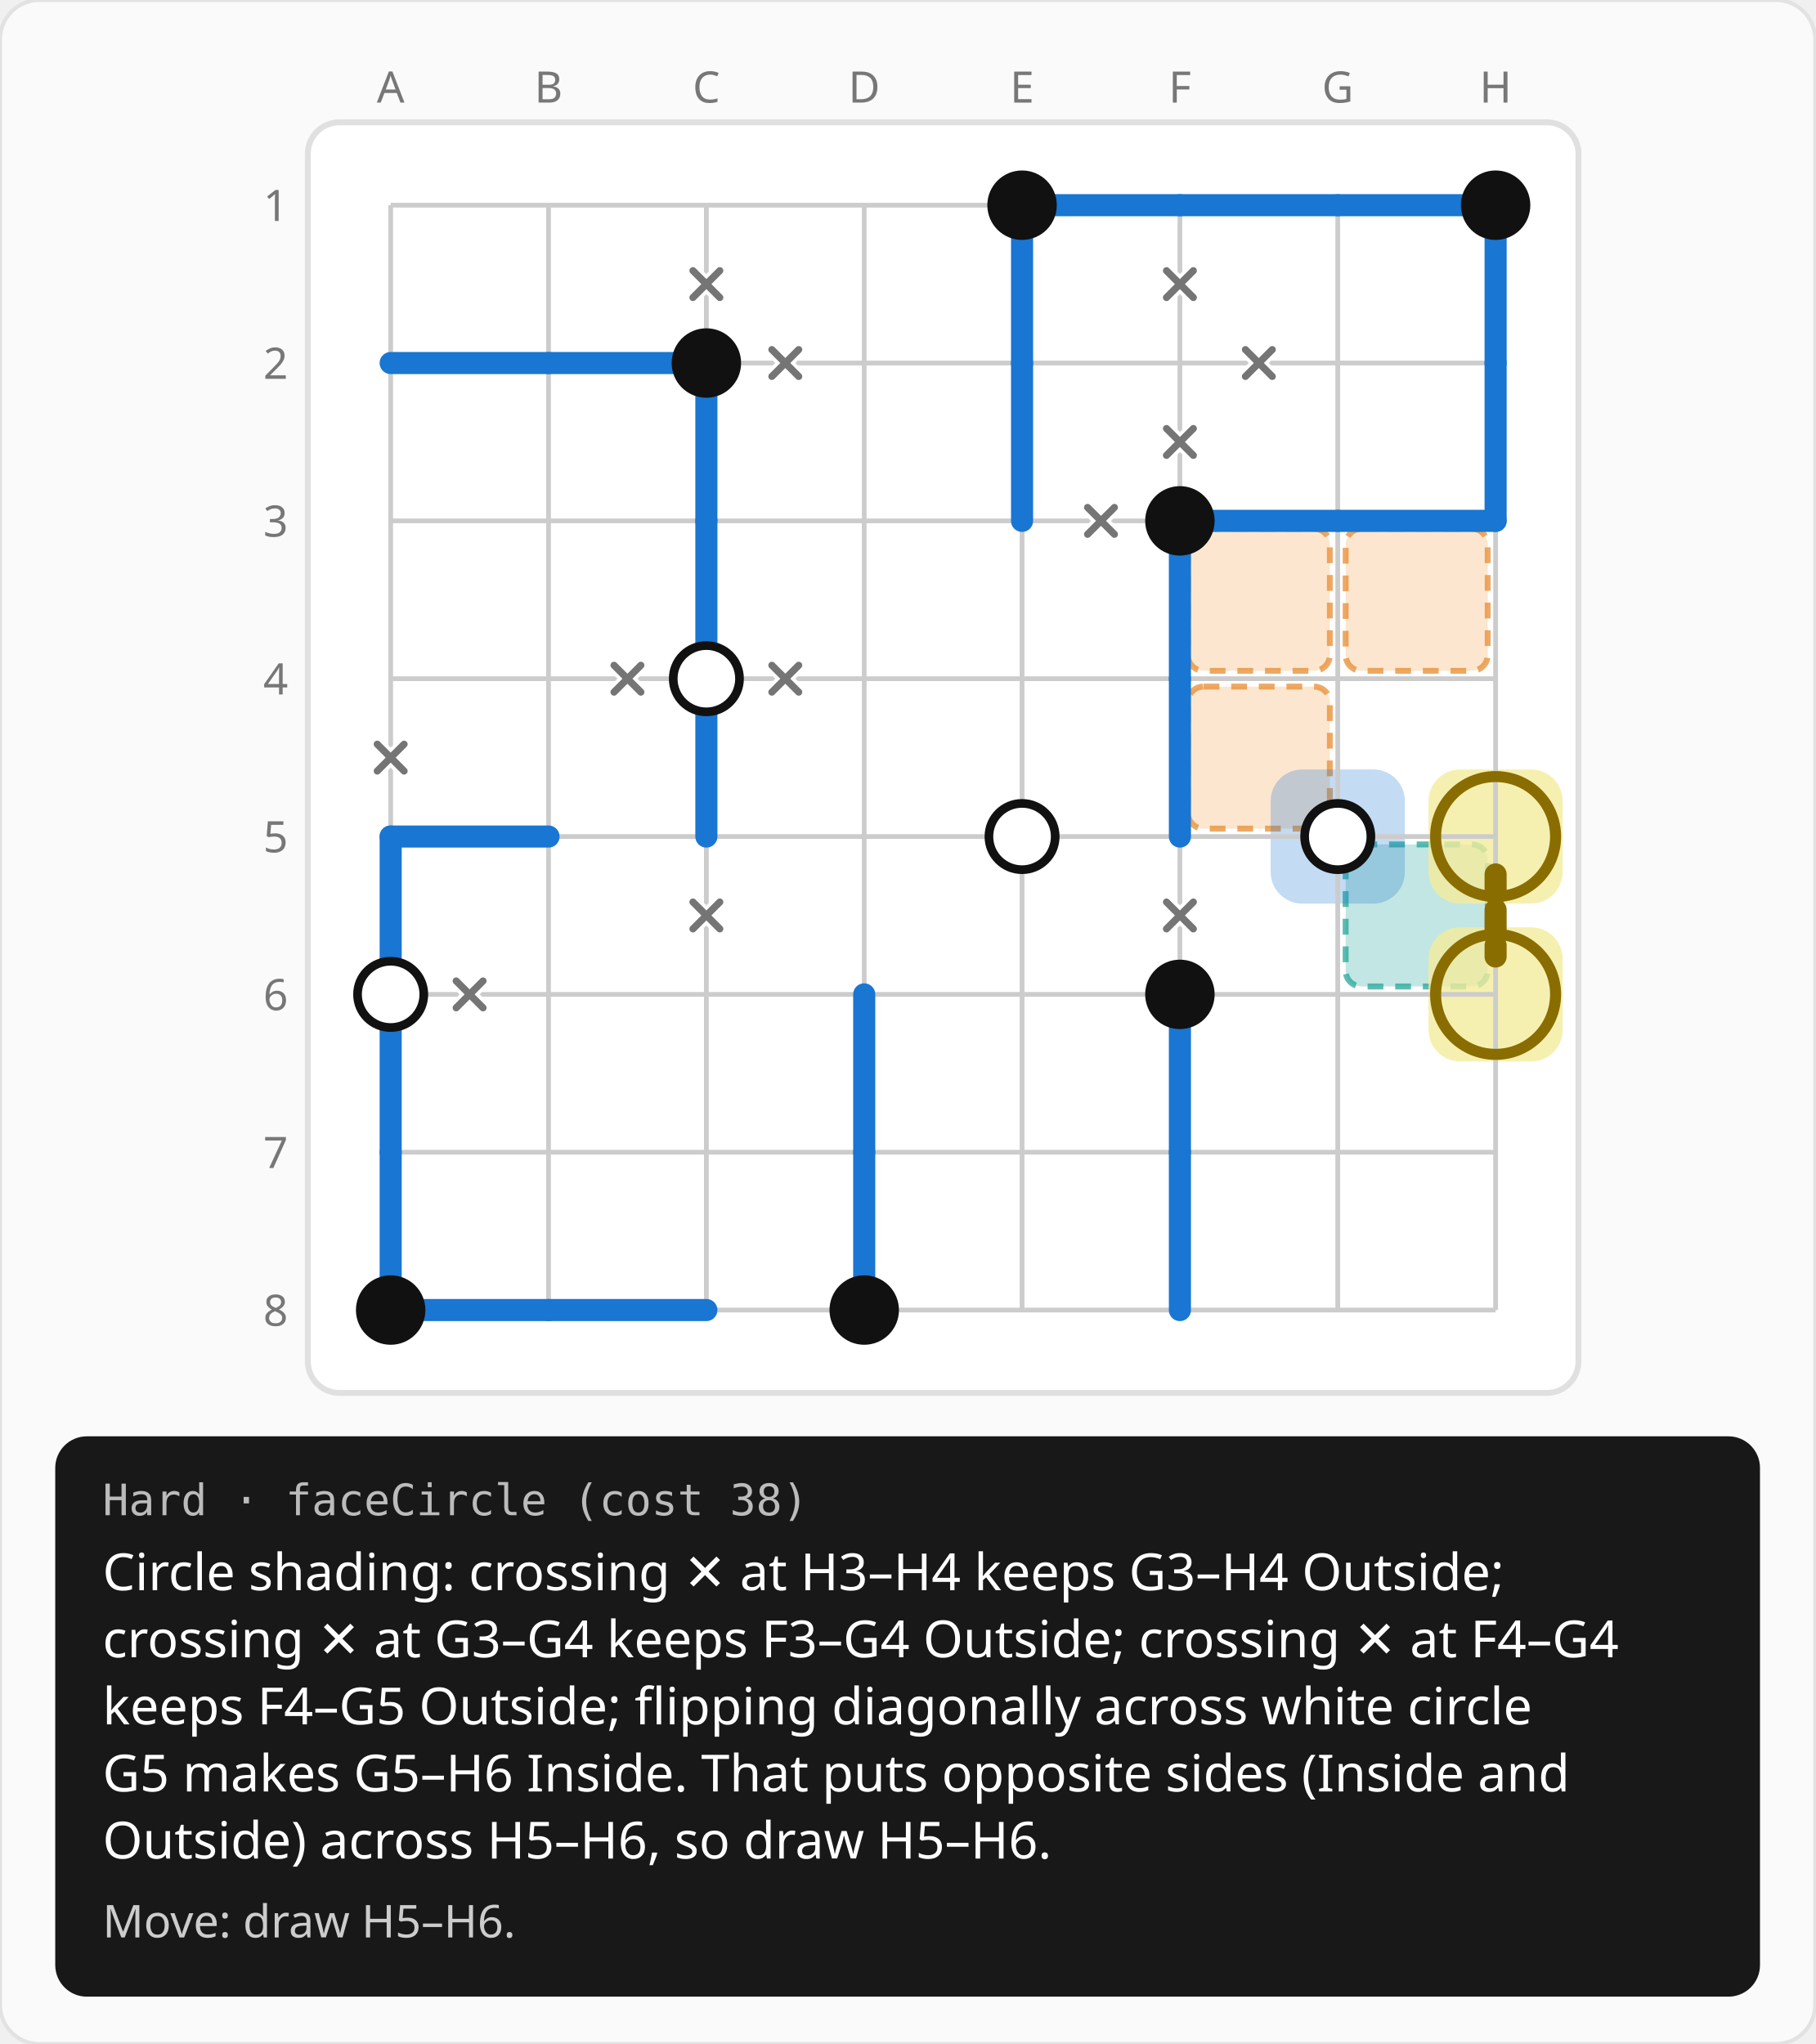
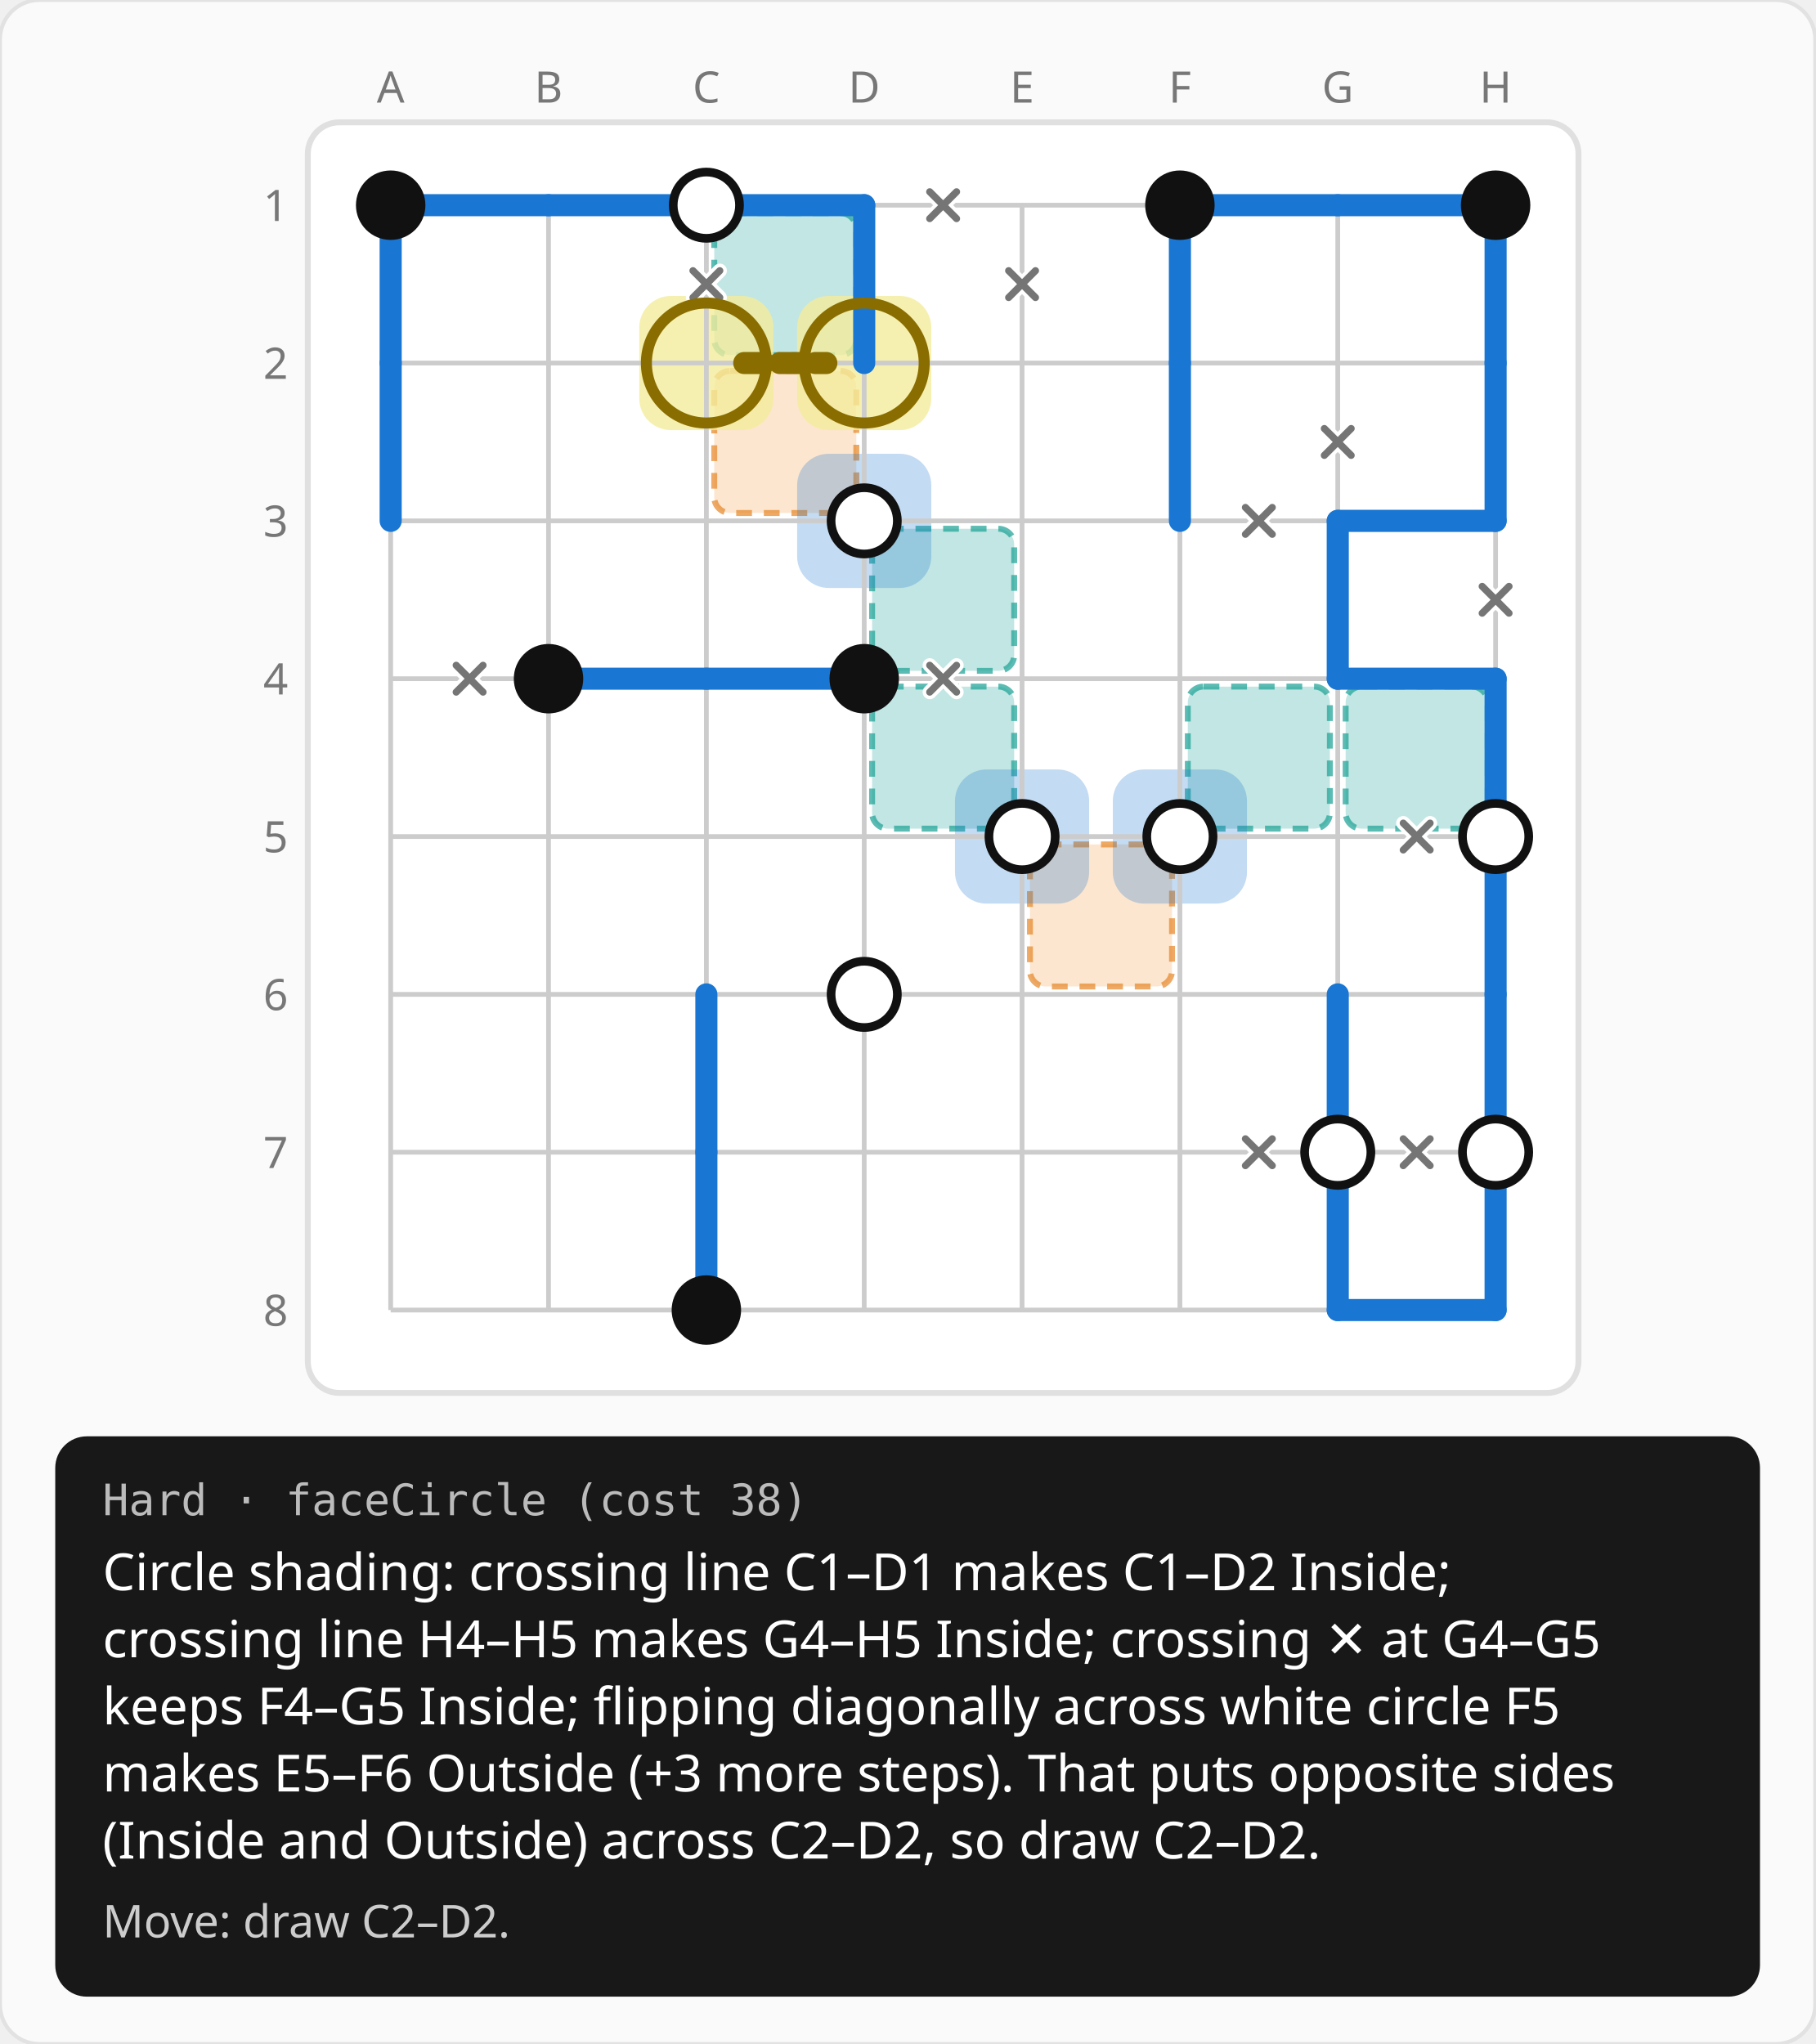
<svg xmlns="http://www.w3.org/2000/svg" width="460" height="518" viewBox="0 0 460 518">
  <rect width="460" height="518" rx="10" fill="#fafafa" stroke="#e2e2e2" />
  <defs>
    <pattern id="hatch" width="8" height="8" patternUnits="userSpaceOnUse" patternTransform="rotate(45)">
      <line x1="0" y1="0" x2="0" y2="8" stroke="#d55e00" stroke-width="3" opacity="0.55" />
    </pattern>
  </defs>
  <g transform="translate(59 12)">
    <text x="40" y="14" fill="#777777" font-size="11" font-family="system-ui, sans-serif" text-anchor="middle">A</text>
    <text x="80" y="14" fill="#777777" font-size="11" font-family="system-ui, sans-serif" text-anchor="middle">B</text>
    <text x="120" y="14" fill="#777777" font-size="11" font-family="system-ui, sans-serif" text-anchor="middle">C</text>
    <text x="160" y="14" fill="#777777" font-size="11" font-family="system-ui, sans-serif" text-anchor="middle">D</text>
    <text x="200" y="14" fill="#777777" font-size="11" font-family="system-ui, sans-serif" text-anchor="middle">E</text>
    <text x="240" y="14" fill="#777777" font-size="11" font-family="system-ui, sans-serif" text-anchor="middle">F</text>
    <text x="280" y="14" fill="#777777" font-size="11" font-family="system-ui, sans-serif" text-anchor="middle">G</text>
    <text x="320" y="14" fill="#777777" font-size="11" font-family="system-ui, sans-serif" text-anchor="middle">H</text>
    <text x="14" y="44" fill="#777777" font-size="11" font-family="system-ui, sans-serif" text-anchor="end">1</text>
    <text x="14" y="84" fill="#777777" font-size="11" font-family="system-ui, sans-serif" text-anchor="end">2</text>
    <text x="14" y="124" fill="#777777" font-size="11" font-family="system-ui, sans-serif" text-anchor="end">3</text>
    <text x="14" y="164" fill="#777777" font-size="11" font-family="system-ui, sans-serif" text-anchor="end">4</text>
    <text x="14" y="204" fill="#777777" font-size="11" font-family="system-ui, sans-serif" text-anchor="end">5</text>
    <text x="14" y="244" fill="#777777" font-size="11" font-family="system-ui, sans-serif" text-anchor="end">6</text>
    <text x="14" y="284" fill="#777777" font-size="11" font-family="system-ui, sans-serif" text-anchor="end">7</text>
    <text x="14" y="324" fill="#777777" font-size="11" font-family="system-ui, sans-serif" text-anchor="end">8</text>
    <g transform="translate(18 18)">
      <rect x="1" y="1" width="322" height="322" rx="8" fill="#ffffff" stroke="#e0e0e0" stroke-width="1.5" />
-       <rect x="264" y="184" width="36" height="36" rx="4" fill="rgba(38,166,154,0.28)" stroke="rgba(38,166,154,0.75)" stroke-width="1.5" stroke-dasharray="4 3" />
-       <rect x="264" y="104" width="36" height="36" rx="4" fill="rgba(245,166,85,0.28)" stroke="rgba(230,140,50,0.75)" stroke-width="1.5" stroke-dasharray="4 3" />
-       <rect x="224" y="104" width="36" height="36" rx="4" fill="rgba(245,166,85,0.28)" stroke="rgba(230,140,50,0.75)" stroke-width="1.5" stroke-dasharray="4 3" />
-       <rect x="224" y="144" width="36" height="36" rx="4" fill="rgba(245,166,85,0.28)" stroke="rgba(230,140,50,0.75)" stroke-width="1.5" stroke-dasharray="4 3" />
-       <rect x="245" y="165" width="34" height="34" rx="8" fill="rgba(25,118,210,0.26)" />
-       <rect x="285" y="165" width="34" height="34" rx="8" fill="rgba(244,236,156,0.8)" />
-       <rect x="285" y="205" width="34" height="34" rx="8" fill="rgba(244,236,156,0.8)" />
+       <rect x="104" y="24" width="36" height="36" rx="4" fill="rgba(38,166,154,0.28)" stroke="rgba(38,166,154,0.75)" stroke-width="1.5" stroke-dasharray="4 3" />
+       <rect x="264" y="144" width="36" height="36" rx="4" fill="rgba(38,166,154,0.28)" stroke="rgba(38,166,154,0.75)" stroke-width="1.5" stroke-dasharray="4 3" />
+       <rect x="224" y="144" width="36" height="36" rx="4" fill="rgba(38,166,154,0.28)" stroke="rgba(38,166,154,0.75)" stroke-width="1.5" stroke-dasharray="4 3" />
+       <rect x="144" y="144" width="36" height="36" rx="4" fill="rgba(38,166,154,0.28)" stroke="rgba(38,166,154,0.75)" stroke-width="1.5" stroke-dasharray="4 3" />
+       <rect x="144" y="104" width="36" height="36" rx="4" fill="rgba(38,166,154,0.28)" stroke="rgba(38,166,154,0.75)" stroke-width="1.5" stroke-dasharray="4 3" />
+       <rect x="184" y="184" width="36" height="36" rx="4" fill="rgba(245,166,85,0.28)" stroke="rgba(230,140,50,0.75)" stroke-width="1.5" stroke-dasharray="4 3" />
+       <rect x="104" y="64" width="36" height="36" rx="4" fill="rgba(245,166,85,0.28)" stroke="rgba(230,140,50,0.75)" stroke-width="1.5" stroke-dasharray="4 3" />
+       <rect x="205" y="165" width="34" height="34" rx="8" fill="rgba(25,118,210,0.26)" />
+       <rect x="165" y="165" width="34" height="34" rx="8" fill="rgba(25,118,210,0.26)" />
+       <rect x="125" y="85" width="34" height="34" rx="8" fill="rgba(25,118,210,0.26)" />
+       <rect x="85" y="45" width="34" height="34" rx="8" fill="rgba(244,236,156,0.8)" />
+       <rect x="125" y="45" width="34" height="34" rx="8" fill="rgba(244,236,156,0.8)" />
      <line x1="22" y1="22" x2="302" y2="22" stroke="#cccccc" stroke-width="1.2" />
      <line x1="22" y1="62" x2="302" y2="62" stroke="#cccccc" stroke-width="1.2" />
      <line x1="22" y1="102" x2="302" y2="102" stroke="#cccccc" stroke-width="1.2" />
      <line x1="22" y1="142" x2="302" y2="142" stroke="#cccccc" stroke-width="1.2" />
      <line x1="22" y1="182" x2="302" y2="182" stroke="#cccccc" stroke-width="1.2" />
      <line x1="22" y1="222" x2="302" y2="222" stroke="#cccccc" stroke-width="1.2" />
      <line x1="22" y1="262" x2="302" y2="262" stroke="#cccccc" stroke-width="1.2" />
      <line x1="22" y1="302" x2="302" y2="302" stroke="#cccccc" stroke-width="1.2" />
      <line x1="22" y1="22" x2="22" y2="302" stroke="#cccccc" stroke-width="1.2" />
      <line x1="62" y1="22" x2="62" y2="302" stroke="#cccccc" stroke-width="1.2" />
      <line x1="102" y1="22" x2="102" y2="302" stroke="#cccccc" stroke-width="1.2" />
      <line x1="142" y1="22" x2="142" y2="302" stroke="#cccccc" stroke-width="1.2" />
      <line x1="182" y1="22" x2="182" y2="302" stroke="#cccccc" stroke-width="1.2" />
      <line x1="222" y1="22" x2="222" y2="302" stroke="#cccccc" stroke-width="1.2" />
      <line x1="262" y1="22" x2="262" y2="302" stroke="#cccccc" stroke-width="1.2" />
      <line x1="302" y1="22" x2="302" y2="302" stroke="#cccccc" stroke-width="1.2" />
-       <line x1="182" y1="22" x2="222" y2="22" stroke="#1976d2" stroke-width="5.6" stroke-linecap="round" />
-       <line x1="182" y1="22" x2="182" y2="62" stroke="#1976d2" stroke-width="5.6" stroke-linecap="round" />
+       <line x1="22" y1="22" x2="62" y2="22" stroke="#1976d2" stroke-width="5.6" stroke-linecap="round" />
+       <line x1="22" y1="22" x2="22" y2="62" stroke="#1976d2" stroke-width="5.6" stroke-linecap="round" />
+       <line x1="62" y1="22" x2="102" y2="22" stroke="#1976d2" stroke-width="5.6" stroke-linecap="round" />
+       <line x1="102" y1="22" x2="142" y2="22" stroke="#1976d2" stroke-width="5.6" stroke-linecap="round" />
+       <line x1="142" y1="22" x2="142" y2="62" stroke="#1976d2" stroke-width="5.6" stroke-linecap="round" />
      <line x1="222" y1="22" x2="262" y2="22" stroke="#1976d2" stroke-width="5.6" stroke-linecap="round" />
+       <line x1="222" y1="22" x2="222" y2="62" stroke="#1976d2" stroke-width="5.6" stroke-linecap="round" />
      <line x1="262" y1="22" x2="302" y2="22" stroke="#1976d2" stroke-width="5.6" stroke-linecap="round" />
      <line x1="302" y1="22" x2="302" y2="62" stroke="#1976d2" stroke-width="5.6" stroke-linecap="round" />
-       <line x1="22" y1="62" x2="62" y2="62" stroke="#1976d2" stroke-width="5.6" stroke-linecap="round" />
-       <line x1="62" y1="62" x2="102" y2="62" stroke="#1976d2" stroke-width="5.6" stroke-linecap="round" />
-       <line x1="102" y1="62" x2="102" y2="102" stroke="#1976d2" stroke-width="5.6" stroke-linecap="round" />
-       <line x1="182" y1="62" x2="182" y2="102" stroke="#1976d2" stroke-width="5.6" stroke-linecap="round" />
+       <line x1="22" y1="62" x2="22" y2="102" stroke="#1976d2" stroke-width="5.6" stroke-linecap="round" />
+       <line x1="222" y1="62" x2="222" y2="102" stroke="#1976d2" stroke-width="5.6" stroke-linecap="round" />
      <line x1="302" y1="62" x2="302" y2="102" stroke="#1976d2" stroke-width="5.6" stroke-linecap="round" />
-       <line x1="102" y1="102" x2="102" y2="142" stroke="#1976d2" stroke-width="5.6" stroke-linecap="round" />
-       <line x1="222" y1="102" x2="262" y2="102" stroke="#1976d2" stroke-width="5.6" stroke-linecap="round" />
-       <line x1="222" y1="102" x2="222" y2="142" stroke="#1976d2" stroke-width="5.6" stroke-linecap="round" />
      <line x1="262" y1="102" x2="302" y2="102" stroke="#1976d2" stroke-width="5.6" stroke-linecap="round" />
-       <line x1="102" y1="142" x2="102" y2="182" stroke="#1976d2" stroke-width="5.6" stroke-linecap="round" />
-       <line x1="222" y1="142" x2="222" y2="182" stroke="#1976d2" stroke-width="5.6" stroke-linecap="round" />
-       <line x1="22" y1="182" x2="62" y2="182" stroke="#1976d2" stroke-width="5.6" stroke-linecap="round" />
-       <line x1="22" y1="182" x2="22" y2="222" stroke="#1976d2" stroke-width="5.6" stroke-linecap="round" />
-       <line x1="22" y1="222" x2="22" y2="262" stroke="#1976d2" stroke-width="5.6" stroke-linecap="round" />
-       <line x1="142" y1="222" x2="142" y2="262" stroke="#1976d2" stroke-width="5.6" stroke-linecap="round" />
-       <line x1="222" y1="222" x2="222" y2="262" stroke="#1976d2" stroke-width="5.6" stroke-linecap="round" />
-       <line x1="22" y1="262" x2="22" y2="302" stroke="#1976d2" stroke-width="5.6" stroke-linecap="round" />
-       <line x1="142" y1="262" x2="142" y2="302" stroke="#1976d2" stroke-width="5.6" stroke-linecap="round" />
-       <line x1="222" y1="262" x2="222" y2="302" stroke="#1976d2" stroke-width="5.6" stroke-linecap="round" />
-       <line x1="22" y1="302" x2="62" y2="302" stroke="#1976d2" stroke-width="5.6" stroke-linecap="round" />
-       <line x1="62" y1="302" x2="102" y2="302" stroke="#1976d2" stroke-width="5.6" stroke-linecap="round" />
-       <circle cx="182" cy="22" r="8.8" fill="#111111" />
+       <line x1="262" y1="102" x2="262" y2="142" stroke="#1976d2" stroke-width="5.6" stroke-linecap="round" />
+       <line x1="62" y1="142" x2="102" y2="142" stroke="#1976d2" stroke-width="5.6" stroke-linecap="round" />
+       <line x1="102" y1="142" x2="142" y2="142" stroke="#1976d2" stroke-width="5.6" stroke-linecap="round" />
+       <line x1="262" y1="142" x2="302" y2="142" stroke="#1976d2" stroke-width="5.6" stroke-linecap="round" />
+       <line x1="302" y1="142" x2="302" y2="182" stroke="#1976d2" stroke-width="5.6" stroke-linecap="round" />
+       <line x1="302" y1="182" x2="302" y2="222" stroke="#1976d2" stroke-width="5.6" stroke-linecap="round" />
+       <line x1="102" y1="222" x2="102" y2="262" stroke="#1976d2" stroke-width="5.6" stroke-linecap="round" />
+       <line x1="262" y1="222" x2="262" y2="262" stroke="#1976d2" stroke-width="5.6" stroke-linecap="round" />
+       <line x1="302" y1="222" x2="302" y2="262" stroke="#1976d2" stroke-width="5.6" stroke-linecap="round" />
+       <line x1="102" y1="262" x2="102" y2="302" stroke="#1976d2" stroke-width="5.6" stroke-linecap="round" />
+       <line x1="262" y1="262" x2="262" y2="302" stroke="#1976d2" stroke-width="5.6" stroke-linecap="round" />
+       <line x1="302" y1="262" x2="302" y2="302" stroke="#1976d2" stroke-width="5.6" stroke-linecap="round" />
+       <line x1="262" y1="302" x2="302" y2="302" stroke="#1976d2" stroke-width="5.6" stroke-linecap="round" />
+       <circle cx="22" cy="22" r="8.8" fill="#111111" />
+       <circle cx="102" cy="22" r="8.4" fill="#ffffff" />
+       <circle cx="102" cy="22" r="8.4" fill="none" stroke="#111111" stroke-width="2.2" />
+       <circle cx="222" cy="22" r="8.8" fill="#111111" />
      <circle cx="302" cy="22" r="8.8" fill="#111111" />
-       <circle cx="102" cy="62" r="8.8" fill="#111111" />
-       <circle cx="222" cy="102" r="8.8" fill="#111111" />
-       <circle cx="102" cy="142" r="8.4" fill="#ffffff" />
-       <circle cx="102" cy="142" r="8.4" fill="none" stroke="#111111" stroke-width="2.2" />
+       <circle cx="142" cy="102" r="8.4" fill="#ffffff" />
+       <circle cx="142" cy="102" r="8.4" fill="none" stroke="#111111" stroke-width="2.2" />
+       <circle cx="62" cy="142" r="8.8" fill="#111111" />
+       <circle cx="142" cy="142" r="8.8" fill="#111111" />
      <circle cx="182" cy="182" r="8.4" fill="#ffffff" />
      <circle cx="182" cy="182" r="8.4" fill="none" stroke="#111111" stroke-width="2.2" />
-       <circle cx="262" cy="182" r="8.4" fill="#ffffff" />
-       <circle cx="262" cy="182" r="8.4" fill="none" stroke="#111111" stroke-width="2.2" />
-       <circle cx="22" cy="222" r="8.4" fill="#ffffff" />
-       <circle cx="22" cy="222" r="8.4" fill="none" stroke="#111111" stroke-width="2.2" />
-       <circle cx="222" cy="222" r="8.8" fill="#111111" />
-       <circle cx="22" cy="302" r="8.8" fill="#111111" />
-       <circle cx="142" cy="302" r="8.8" fill="#111111" />
+       <circle cx="222" cy="182" r="8.4" fill="#ffffff" />
+       <circle cx="222" cy="182" r="8.4" fill="none" stroke="#111111" stroke-width="2.2" />
+       <circle cx="302" cy="182" r="8.4" fill="#ffffff" />
+       <circle cx="302" cy="182" r="8.4" fill="none" stroke="#111111" stroke-width="2.2" />
+       <circle cx="142" cy="222" r="8.4" fill="#ffffff" />
+       <circle cx="142" cy="222" r="8.4" fill="none" stroke="#111111" stroke-width="2.2" />
+       <circle cx="262" cy="262" r="8.4" fill="#ffffff" />
+       <circle cx="262" cy="262" r="8.4" fill="none" stroke="#111111" stroke-width="2.2" />
+       <circle cx="302" cy="262" r="8.4" fill="#ffffff" />
+       <circle cx="302" cy="262" r="8.4" fill="none" stroke="#111111" stroke-width="2.2" />
+       <circle cx="102" cy="302" r="8.8" fill="#111111" />
      <path d="M98.6 38.6L105.4 45.4M98.6 45.4L105.4 38.6" stroke="#ffffff" stroke-width="3.6" stroke-linecap="round" />
      <path d="M98.6 38.6L105.4 45.4M98.6 45.4L105.4 38.6" stroke="#757575" stroke-width="1.8" stroke-linecap="round" />
-       <path d="M218.6 38.6L225.4 45.4M218.6 45.4L225.4 38.6" stroke="#ffffff" stroke-width="3.6" stroke-linecap="round" />
-       <path d="M218.6 38.6L225.4 45.4M218.6 45.4L225.4 38.6" stroke="#757575" stroke-width="1.8" stroke-linecap="round" />
-       <path d="M118.6 58.6L125.4 65.4M118.6 65.4L125.4 58.6" stroke="#ffffff" stroke-width="3.6" stroke-linecap="round" />
-       <path d="M118.6 58.6L125.4 65.4M118.6 65.4L125.4 58.6" stroke="#757575" stroke-width="1.8" stroke-linecap="round" />
-       <path d="M238.6 58.6L245.4 65.4M238.6 65.4L245.4 58.6" stroke="#ffffff" stroke-width="3.6" stroke-linecap="round" />
-       <path d="M238.6 58.6L245.4 65.4M238.6 65.4L245.4 58.6" stroke="#757575" stroke-width="1.8" stroke-linecap="round" />
-       <path d="M218.6 78.6L225.4 85.4M218.6 85.4L225.4 78.6" stroke="#ffffff" stroke-width="3.6" stroke-linecap="round" />
-       <path d="M218.6 78.6L225.4 85.4M218.6 85.4L225.4 78.6" stroke="#757575" stroke-width="1.8" stroke-linecap="round" />
-       <path d="M198.6 98.6L205.4 105.4M198.6 105.4L205.4 98.6" stroke="#ffffff" stroke-width="3.6" stroke-linecap="round" />
-       <path d="M198.6 98.6L205.4 105.4M198.6 105.4L205.4 98.6" stroke="#757575" stroke-width="1.8" stroke-linecap="round" />
-       <path d="M18.6 158.6L25.4 165.4M18.6 165.4L25.4 158.6" stroke="#ffffff" stroke-width="3.6" stroke-linecap="round" />
-       <path d="M18.6 158.6L25.4 165.4M18.6 165.4L25.4 158.6" stroke="#757575" stroke-width="1.8" stroke-linecap="round" />
-       <path d="M78.6 138.6L85.4 145.4M78.6 145.4L85.4 138.6" stroke="#ffffff" stroke-width="3.6" stroke-linecap="round" />
-       <path d="M78.6 138.6L85.4 145.4M78.6 145.4L85.4 138.6" stroke="#757575" stroke-width="1.8" stroke-linecap="round" />
-       <path d="M118.6 138.6L125.4 145.4M118.6 145.4L125.4 138.6" stroke="#ffffff" stroke-width="3.6" stroke-linecap="round" />
-       <path d="M118.6 138.6L125.4 145.4M118.6 145.4L125.4 138.6" stroke="#757575" stroke-width="1.8" stroke-linecap="round" />
-       <path d="M98.6 198.6L105.4 205.4M98.6 205.4L105.4 198.6" stroke="#ffffff" stroke-width="3.6" stroke-linecap="round" />
-       <path d="M98.6 198.6L105.4 205.4M98.6 205.4L105.4 198.6" stroke="#757575" stroke-width="1.8" stroke-linecap="round" />
-       <path d="M218.6 198.6L225.4 205.4M218.6 205.4L225.4 198.6" stroke="#ffffff" stroke-width="3.6" stroke-linecap="round" />
-       <path d="M218.6 198.6L225.4 205.4M218.6 205.4L225.4 198.6" stroke="#757575" stroke-width="1.8" stroke-linecap="round" />
-       <path d="M38.6 218.6L45.4 225.4M38.6 225.4L45.4 218.6" stroke="#ffffff" stroke-width="3.6" stroke-linecap="round" />
-       <path d="M38.6 218.6L45.4 225.4M38.6 225.4L45.4 218.6" stroke="#757575" stroke-width="1.8" stroke-linecap="round" />
-       <circle cx="302" cy="182" r="15.2" fill="none" stroke="#8a6d00" stroke-width="2.8" />
-       <circle cx="302" cy="222" r="15.2" fill="none" stroke="#8a6d00" stroke-width="2.8" />
-       <line x1="302" y1="191.6" x2="302" y2="212.4" stroke="#8a6d00" stroke-width="5.6" stroke-linecap="round" stroke-dasharray="5 4" />
+       <path d="M158.6 18.6L165.4 25.4M158.6 25.4L165.4 18.6" stroke="#ffffff" stroke-width="3.6" stroke-linecap="round" />
+       <path d="M158.6 18.6L165.4 25.4M158.6 25.4L165.4 18.6" stroke="#757575" stroke-width="1.8" stroke-linecap="round" />
+       <path d="M178.6 38.6L185.4 45.4M178.6 45.4L185.4 38.6" stroke="#ffffff" stroke-width="3.6" stroke-linecap="round" />
+       <path d="M178.6 38.6L185.4 45.4M178.6 45.4L185.4 38.6" stroke="#757575" stroke-width="1.8" stroke-linecap="round" />
+       <path d="M258.6 78.6L265.4 85.4M258.6 85.4L265.4 78.6" stroke="#ffffff" stroke-width="3.6" stroke-linecap="round" />
+       <path d="M258.6 78.6L265.4 85.4M258.6 85.4L265.4 78.6" stroke="#757575" stroke-width="1.8" stroke-linecap="round" />
+       <path d="M238.6 98.6L245.4 105.4M238.6 105.4L245.4 98.6" stroke="#ffffff" stroke-width="3.6" stroke-linecap="round" />
+       <path d="M238.6 98.6L245.4 105.4M238.6 105.4L245.4 98.6" stroke="#757575" stroke-width="1.8" stroke-linecap="round" />
+       <path d="M298.6 118.6L305.4 125.4M298.6 125.4L305.4 118.6" stroke="#ffffff" stroke-width="3.6" stroke-linecap="round" />
+       <path d="M298.6 118.6L305.4 125.4M298.6 125.4L305.4 118.6" stroke="#757575" stroke-width="1.8" stroke-linecap="round" />
+       <path d="M38.6 138.6L45.4 145.4M38.6 145.4L45.4 138.6" stroke="#ffffff" stroke-width="3.6" stroke-linecap="round" />
+       <path d="M38.6 138.6L45.4 145.4M38.6 145.4L45.4 138.6" stroke="#757575" stroke-width="1.8" stroke-linecap="round" />
+       <path d="M158.6 138.6L165.4 145.4M158.6 145.4L165.4 138.6" stroke="#ffffff" stroke-width="3.6" stroke-linecap="round" />
+       <path d="M158.6 138.6L165.4 145.4M158.6 145.4L165.4 138.6" stroke="#757575" stroke-width="1.8" stroke-linecap="round" />
+       <path d="M278.6 178.6L285.4 185.4M278.6 185.4L285.4 178.6" stroke="#ffffff" stroke-width="3.6" stroke-linecap="round" />
+       <path d="M278.6 178.6L285.4 185.4M278.6 185.4L285.4 178.6" stroke="#757575" stroke-width="1.8" stroke-linecap="round" />
+       <path d="M238.6 258.6L245.4 265.4M238.6 265.4L245.4 258.6" stroke="#ffffff" stroke-width="3.6" stroke-linecap="round" />
+       <path d="M238.6 258.6L245.4 265.4M238.6 265.4L245.4 258.6" stroke="#757575" stroke-width="1.8" stroke-linecap="round" />
+       <path d="M278.6 258.6L285.4 265.4M278.6 265.4L285.4 258.6" stroke="#ffffff" stroke-width="3.6" stroke-linecap="round" />
+       <path d="M278.6 258.6L285.4 265.4M278.6 265.4L285.4 258.6" stroke="#757575" stroke-width="1.8" stroke-linecap="round" />
+       <circle cx="102" cy="62" r="15.2" fill="none" stroke="#8a6d00" stroke-width="2.8" />
+       <circle cx="142" cy="62" r="15.2" fill="none" stroke="#8a6d00" stroke-width="2.8" />
+       <line x1="111.6" y1="62" x2="132.4" y2="62" stroke="#8a6d00" stroke-width="5.6" stroke-linecap="round" stroke-dasharray="5 4" />
    </g>
  </g>
  <rect x="14" y="364" width="432" height="142" rx="8" fill="#181818" />
  <text x="26" y="384" fill="#bbbbbb" font-size="11" font-family="ui-monospace, Menlo, monospace">Hard · faceCircle (cost 38)</text>
-   <text x="26" y="403" fill="#ffffff" font-size="13" font-family="system-ui, sans-serif">Circle shading: crossing ✕ at H3–H4 keeps G3–H4 Outside;</text>
-   <text x="26" y="420" fill="#ffffff" font-size="13" font-family="system-ui, sans-serif">crossing ✕ at G3–G4 keeps F3–G4 Outside; crossing ✕ at F4–G4</text>
-   <text x="26" y="437" fill="#ffffff" font-size="13" font-family="system-ui, sans-serif">keeps F4–G5 Outside; flipping diagonally across white circle</text>
-   <text x="26" y="454" fill="#ffffff" font-size="13" font-family="system-ui, sans-serif">G5 makes G5–H6 Inside. That puts opposite sides (Inside and</text>
-   <text x="26" y="471" fill="#ffffff" font-size="13" font-family="system-ui, sans-serif">Outside) across H5–H6, so draw H5–H6.</text>
-   <text x="26" y="491" fill="#cccccc" font-size="11.5" font-family="system-ui, sans-serif">Move: draw H5–H6.</text>
+   <text x="26" y="403" fill="#ffffff" font-size="13" font-family="system-ui, sans-serif">Circle shading: crossing line C1–D1 makes C1–D2 Inside;</text>
+   <text x="26" y="420" fill="#ffffff" font-size="13" font-family="system-ui, sans-serif">crossing line H4–H5 makes G4–H5 Inside; crossing ✕ at G4–G5</text>
+   <text x="26" y="437" fill="#ffffff" font-size="13" font-family="system-ui, sans-serif">keeps F4–G5 Inside; flipping diagonally across white circle F5</text>
+   <text x="26" y="454" fill="#ffffff" font-size="13" font-family="system-ui, sans-serif">makes E5–F6 Outside (+3 more steps). That puts opposite sides</text>
+   <text x="26" y="471" fill="#ffffff" font-size="13" font-family="system-ui, sans-serif">(Inside and Outside) across C2–D2, so draw C2–D2.</text>
+   <text x="26" y="491" fill="#cccccc" font-size="11.5" font-family="system-ui, sans-serif">Move: draw C2–D2.</text>
</svg>
